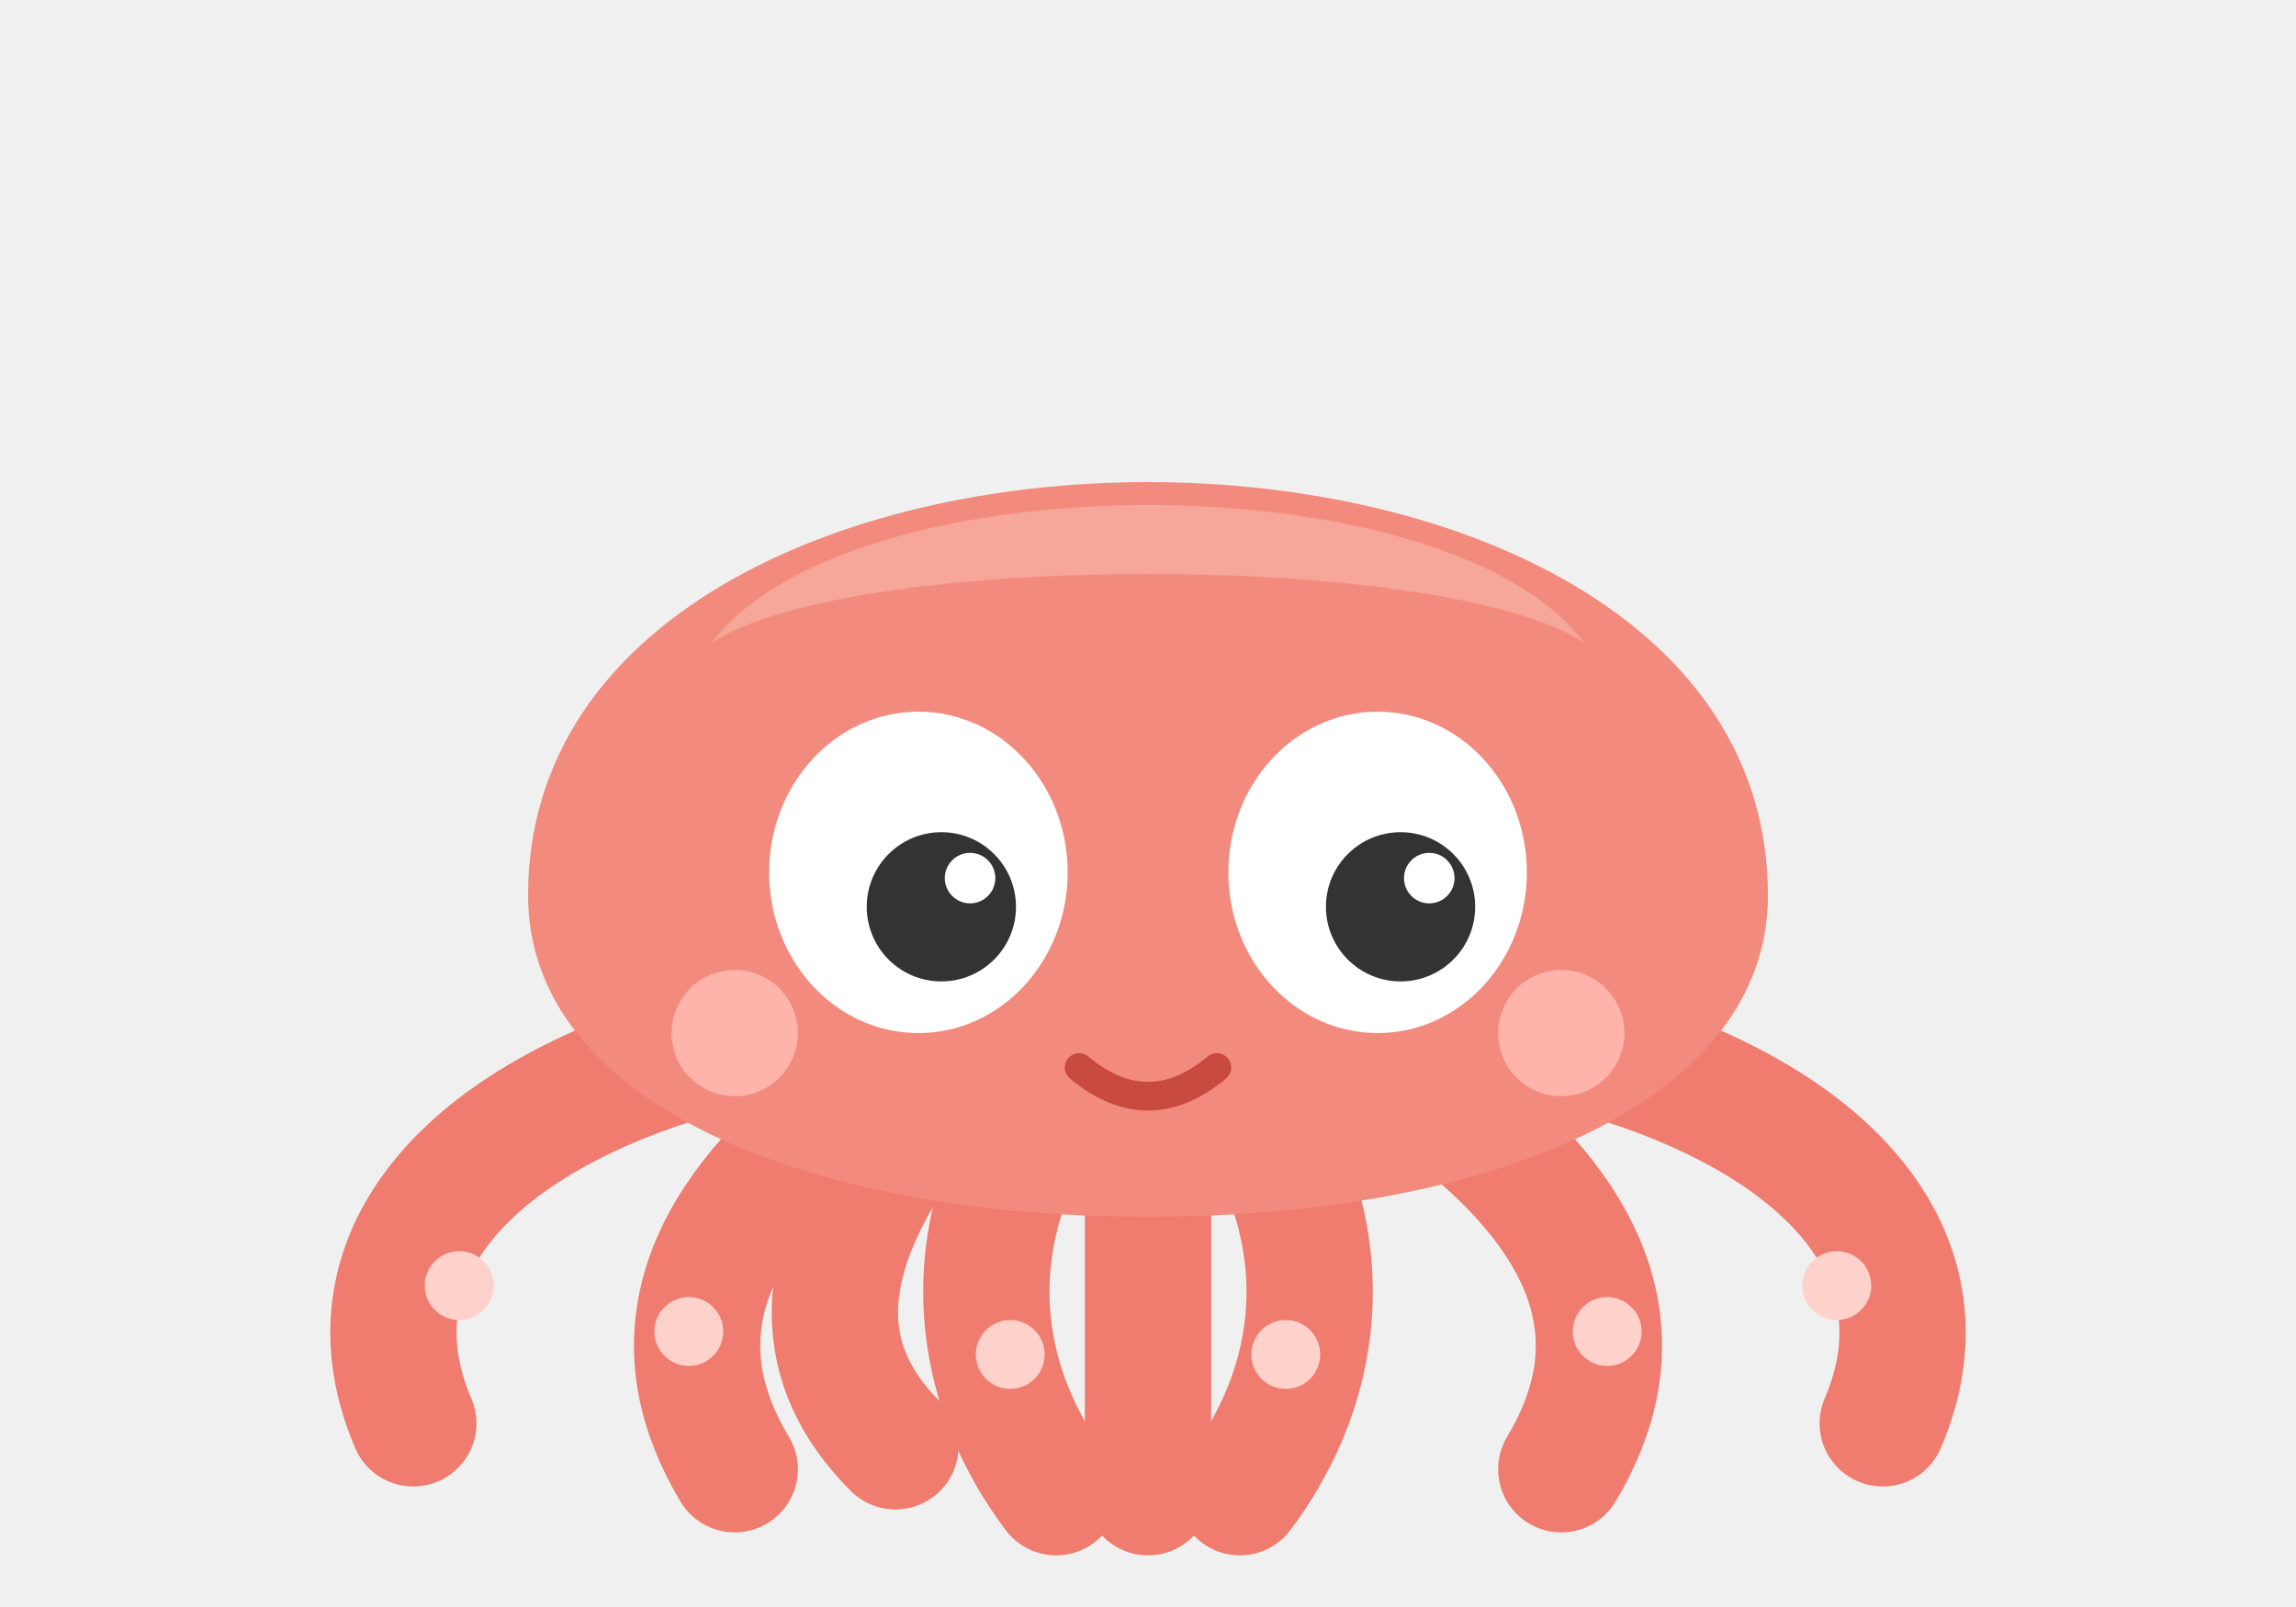
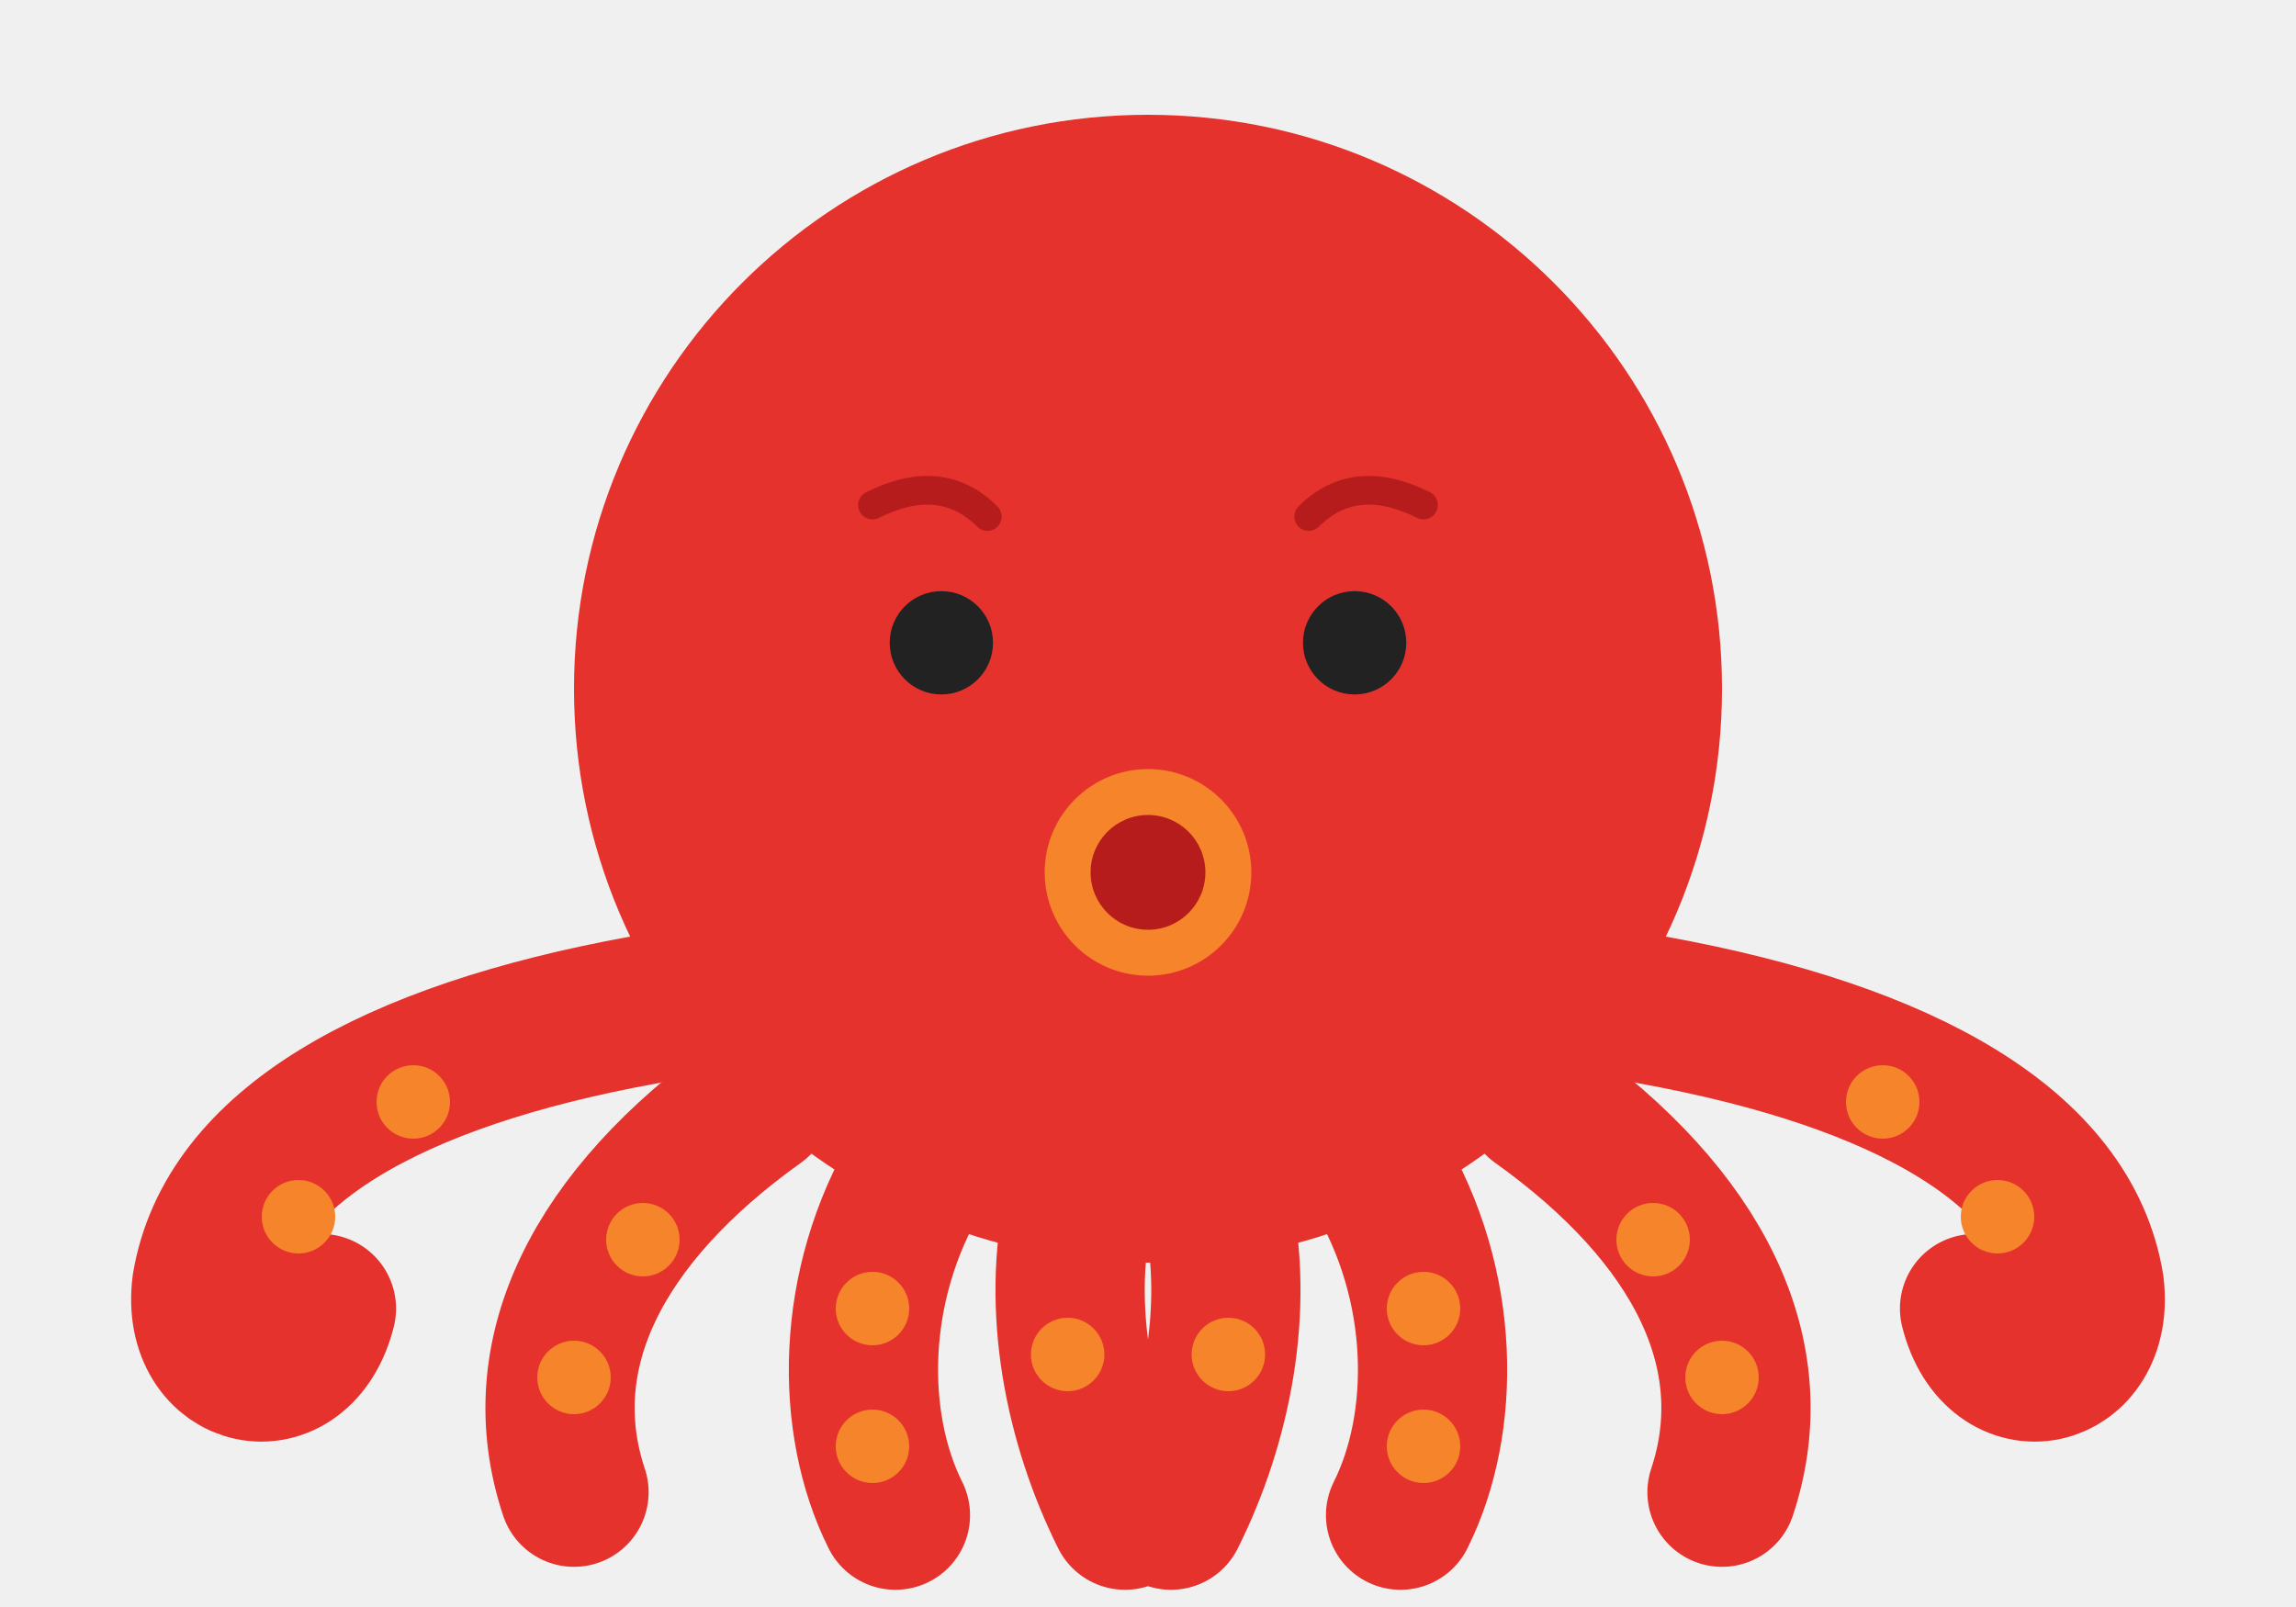
<svg xmlns="http://www.w3.org/2000/svg" viewBox="0 0 200 140">
-   <g fill="none" stroke="#ef7c6e" stroke-width="11" stroke-linecap="round">
-     <path d="M60 92 C40 98 30 110 36 124" />
-     <path d="M72 98 C60 108 58 118 64 128" />
-     <path d="M88 102 C84 112 86 122 92 130" />
-     <path d="M100 103 C100 113 100 122 100 130" />
-     <path d="M112 102 C116 112 114 122 108 130" />
-     <path d="M128 98 C140 108 142 118 136 128" />
-     <path d="M140 92 C160 98 170 110 164 124" />
-     <path d="M78 100 C70 112 72 120 78 126" />
+   <g fill="none" stroke="#e5322d" stroke-width="13" stroke-linecap="round">
+     <path d="M56 88 C34 92 20 100 18 112 C17 120 26 122 28 114" />
+     <path d="M66 96 C52 106 46 118 50 130" />
+     <path d="M80 102 C74 112 74 124 78 132" />
+     <path d="M94 105 C92 114 94 124 98 132" />
+     <path d="M106 105 C108 114 106 124 102 132" />
+     <path d="M120 102 C126 112 126 124 122 132" />
+     <path d="M134 96 C148 106 154 118 150 130" />
+     <path d="M144 88 C166 92 180 100 182 112 C183 120 174 122 172 114" />
  </g>
-   <g fill="#ffd1cb">
-     <circle cx="40" cy="112" r="3" />
-     <circle cx="60" cy="116" r="3" />
-     <circle cx="88" cy="118" r="3" />
-     <circle cx="112" cy="118" r="3" />
-     <circle cx="140" cy="116" r="3" />
-     <circle cx="160" cy="112" r="3" />
+   <g fill="#f5842a">
+     <circle cx="36" cy="96" r="3.2" />
+     <circle cx="26" cy="106" r="3.2" />
+     <circle cx="164" cy="96" r="3.2" />
+     <circle cx="174" cy="106" r="3.2" />
+     <circle cx="56" cy="108" r="3.2" />
+     <circle cx="50" cy="120" r="3.2" />
+     <circle cx="144" cy="108" r="3.2" />
+     <circle cx="150" cy="120" r="3.2" />
+     <circle cx="76" cy="114" r="3.2" />
+     <circle cx="76" cy="126" r="3.2" />
+     <circle cx="124" cy="114" r="3.2" />
+     <circle cx="124" cy="126" r="3.2" />
+     <circle cx="93" cy="118" r="3.2" />
+     <circle cx="107" cy="118" r="3.2" />
  </g>
-   <path d="M46 78 C46 30 154 30 154 78 C154 96 130 106 100 106 C70 106 46 96 46 78 Z" fill="#f28b7d" />
-   <path d="M62 56 C74 40 126 40 138 56 C126 48 74 48 62 56 Z" fill="#f7a99d" opacity=".9" />
-   <ellipse cx="80" cy="76" rx="13" ry="14" fill="#fff" />
-   <ellipse cx="120" cy="76" rx="13" ry="14" fill="#fff" />
-   <circle cx="82" cy="79" r="6.5" fill="#333" />
-   <circle cx="122" cy="79" r="6.5" fill="#333" />
-   <circle cx="84.5" cy="76.5" r="2.2" fill="#fff" />
-   <circle cx="124.5" cy="76.5" r="2.2" fill="#fff" />
-   <circle cx="64" cy="90" r="5.5" fill="#ffb3aa" />
-   <circle cx="136" cy="90" r="5.5" fill="#ffb3aa" />
-   <path d="M94 93 Q100 98 106 93" fill="none" stroke="#c94a3f" stroke-width="2.5" stroke-linecap="round" />
+   <circle cx="100" cy="60" r="50" fill="#e5322d" />
+   <path d="M76 44 Q82 41 86 45" fill="none" stroke="#b71c1c" stroke-width="2.5" stroke-linecap="round" />
+   <path d="M114 45 Q118 41 124 44" fill="none" stroke="#b71c1c" stroke-width="2.5" stroke-linecap="round" />
+   <circle cx="82" cy="56" r="4.5" fill="#222" />
+   <circle cx="118" cy="56" r="4.5" fill="#222" />
+   <circle cx="100" cy="76" r="9" fill="#f5842a" />
+   <circle cx="100" cy="76" r="5" fill="#b71c1c" />
</svg>
